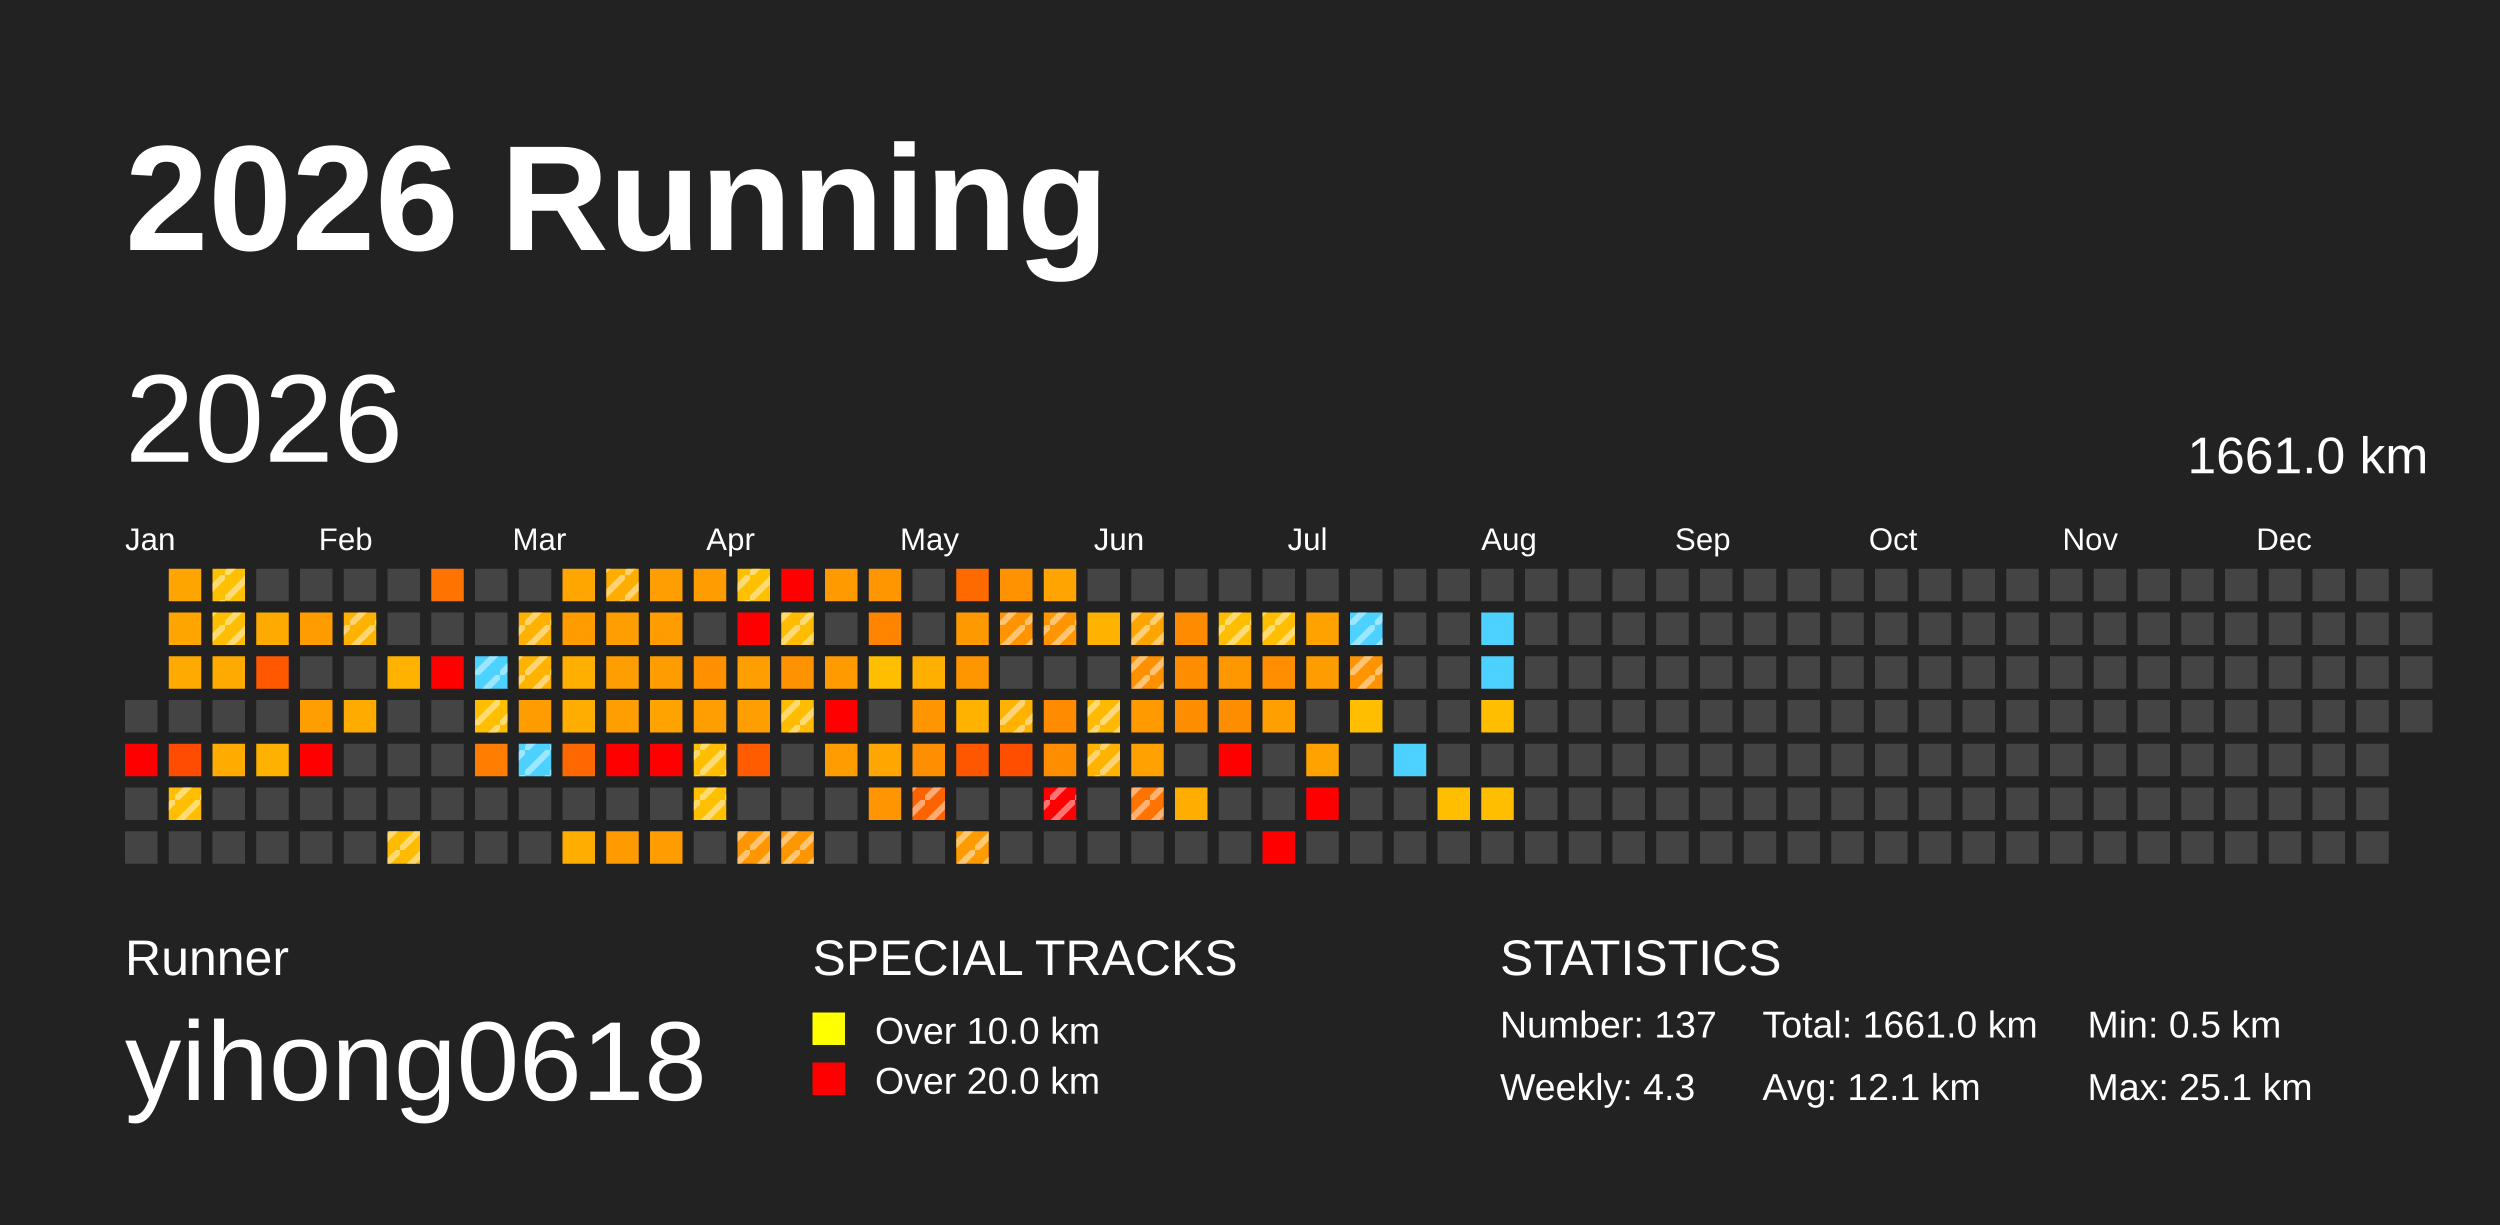
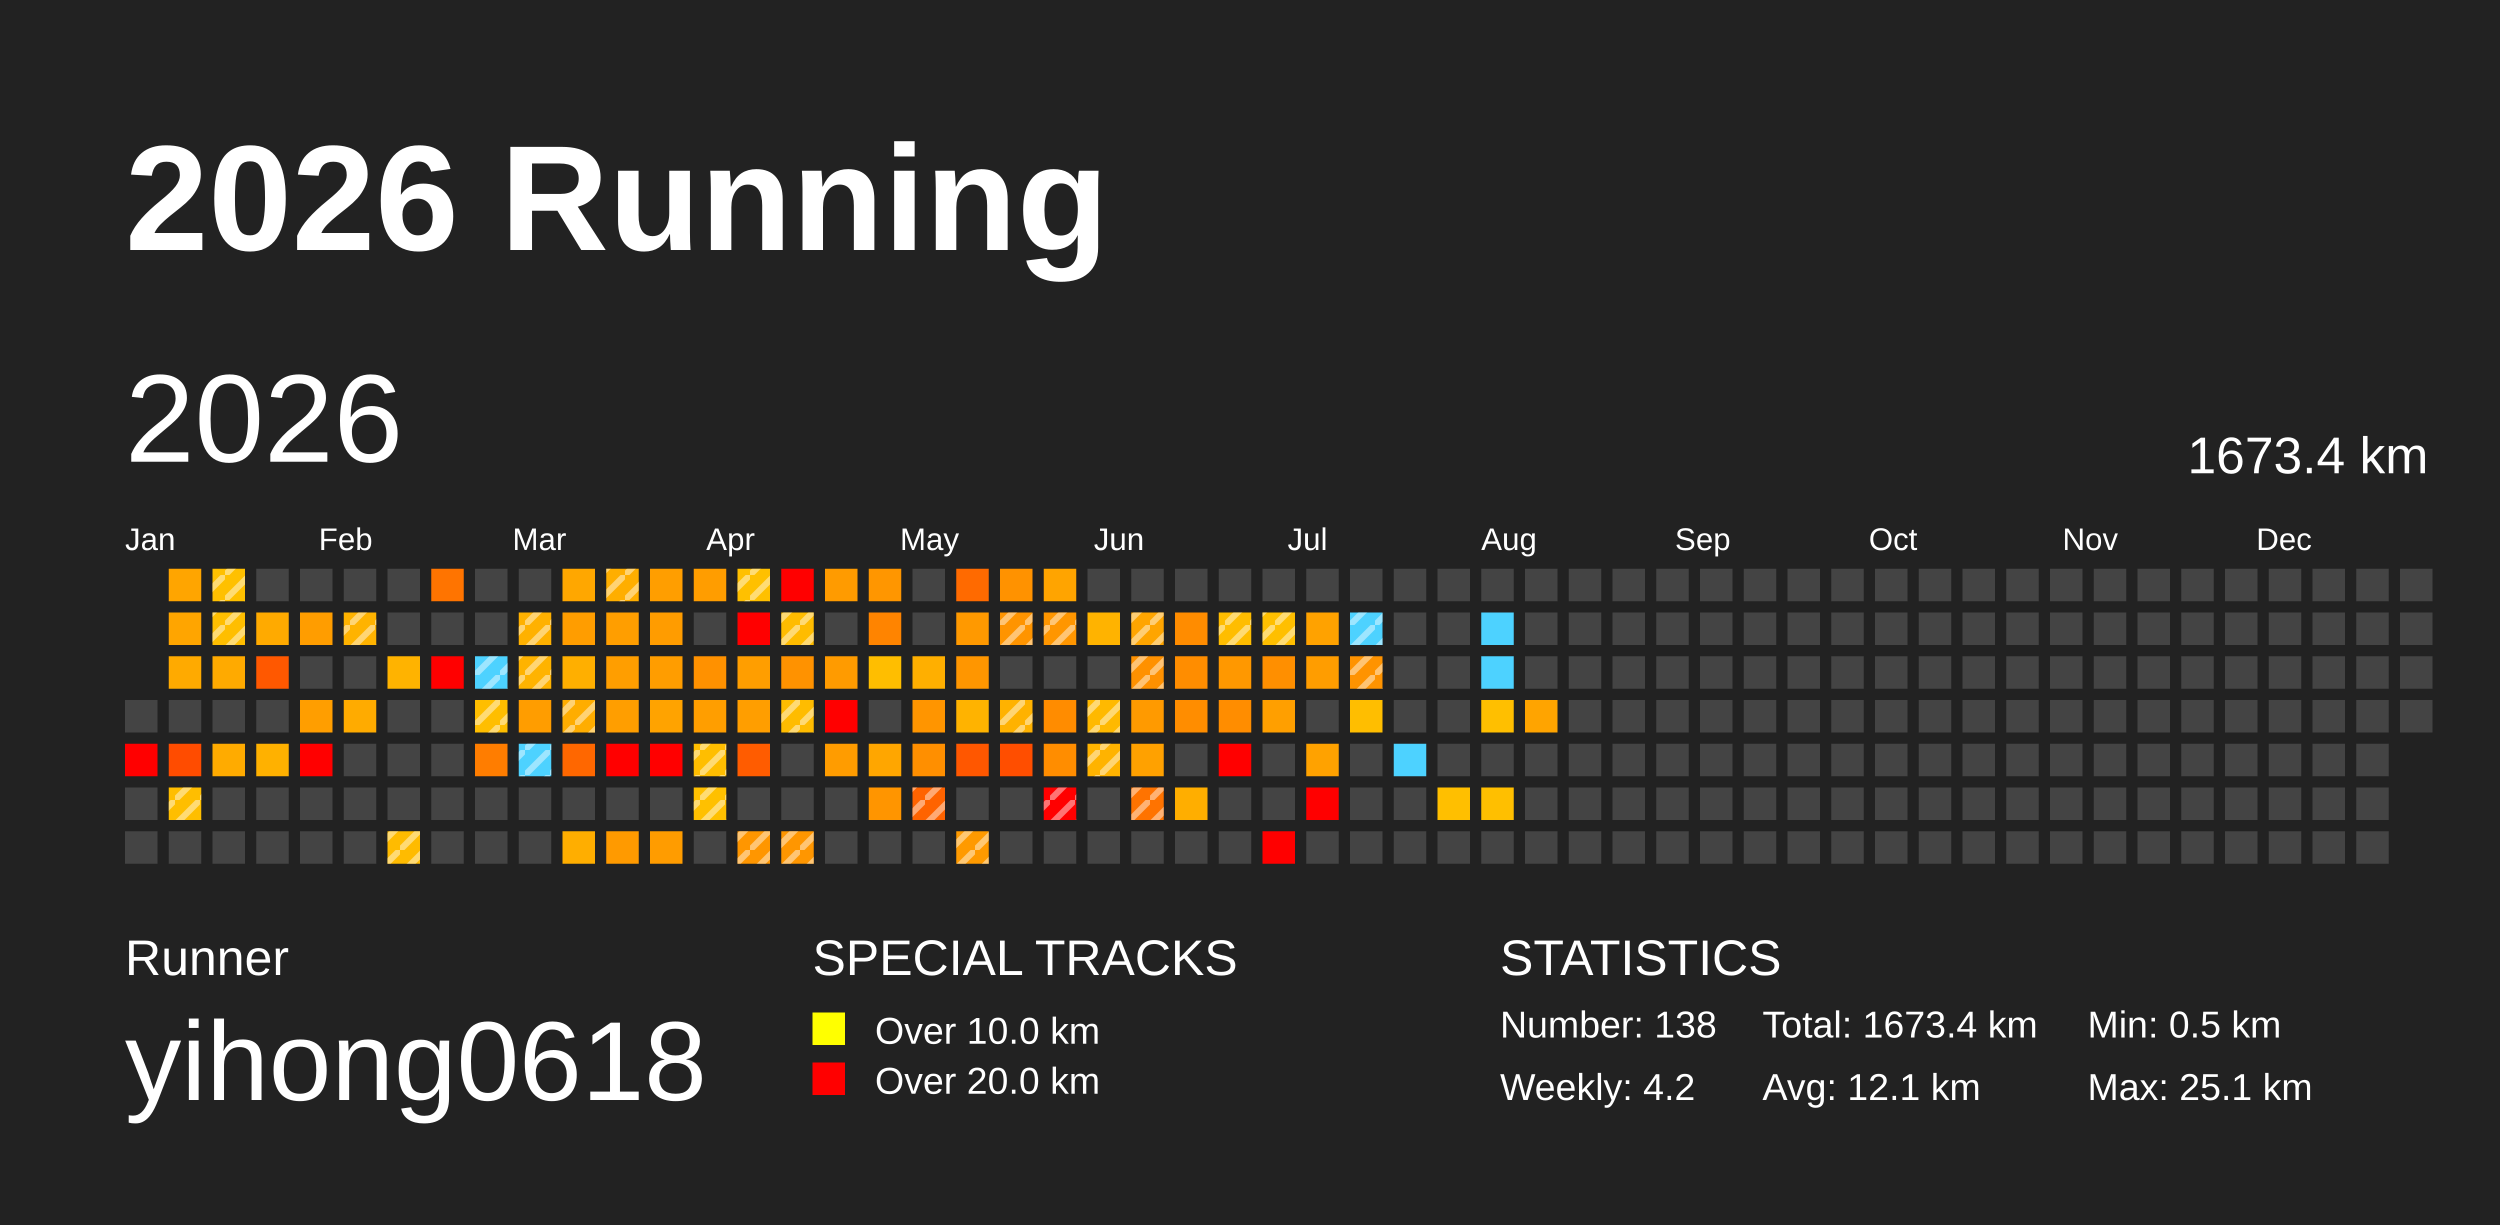
<svg xmlns="http://www.w3.org/2000/svg" baseProfile="full" height="98mm" version="1.1" viewBox="0,0,200,98" width="200mm">
  <defs>
    <pattern height="2" id="indoor-stripe" patternUnits="userSpaceOnUse" width="2">
      <line stroke="white" stroke-opacity="0.45" stroke-width="0.5" x1="0" x2="2" y1="2" y2="0" />
    </pattern>
  </defs>
  <rect fill="#222222" height="98" width="200" x="0" y="0" />
  <text fill="#FFFFFF" style="font-size:12px; font-family:Arial; font-weight:bold;" x="10" y="20">2026 Running</text>
  <text fill="#FFFFFF" style="font-size:4px; font-family:Arial" x="10" y="78">Runner</text>
  <text fill="#FFFFFF" style="font-size:9px; font-family:Arial" x="10" y="88">yihong0618</text>
  <text fill="#FFFFFF" style="font-size:4px; font-family:Arial" x="65" y="78">SPECIAL TRACKS</text>
  <rect fill="yellow" height="2.6" width="2.6" x="65" y="81" />
  <text fill="#FFFFFF" style="font-size:3px; font-family:Arial" x="70" y="83.5">Over 10.0 km</text>
  <rect fill="red" height="2.6" width="2.6" x="65" y="85" />
  <text fill="#FFFFFF" style="font-size:3px; font-family:Arial" x="70" y="87.5">Over 20.0 km</text>
  <text fill="#FFFFFF" style="font-size:4px; font-family:Arial" x="120" y="78">STATISTICS</text>
-   <text fill="#FFFFFF" style="font-size:3px; font-family:Arial" x="120" y="83">Number: 137</text>
-   <text fill="#FFFFFF" style="font-size:3px; font-family:Arial" x="120" y="88">Weekly: 4.3</text>
-   <text fill="#FFFFFF" style="font-size:3px; font-family:Arial" x="141" y="83">Total: 1661.0 km</text>
+   <text fill="#FFFFFF" style="font-size:3px; font-family:Arial" x="120" y="83">Number: 138</text>
+   <text fill="#FFFFFF" style="font-size:3px; font-family:Arial" x="120" y="88">Weekly: 4.2</text>
+   <text fill="#FFFFFF" style="font-size:3px; font-family:Arial" x="141" y="83">Total: 1673.4 km</text>
  <text fill="#FFFFFF" style="font-size:3px; font-family:Arial" x="141" y="88">Avg: 12.1 km</text>
  <text fill="#FFFFFF" style="font-size:3px; font-family:Arial" x="167" y="83">Min: 0.5 km</text>
  <text fill="#FFFFFF" style="font-size:3px; font-family:Arial" x="167" y="88">Max: 25.1 km</text>
  <text dominant-baseline="hanging" fill="#FFFFFF" style="font-size:10.0px; font-family:Arial;" x="10" y="30">2026</text>
-   <text dominant-baseline="hanging" fill="#FFFFFF" style="font-size:4.125px; font-family:Arial;" x="175" y="35">1661.0 km</text>
+   <text dominant-baseline="hanging" fill="#FFFFFF" style="font-size:4.125px; font-family:Arial;" x="175" y="35">1673.4 km</text>
  <text fill="#FFFFFF" style="font-size:2.5px; font-family:Arial" x="10.0" y="44">Jan</text>
  <text fill="#FFFFFF" style="font-size:2.5px; font-family:Arial" x="25.5" y="44">Feb</text>
  <text fill="#FFFFFF" style="font-size:2.5px; font-family:Arial" x="41.0" y="44">Mar</text>
  <text fill="#FFFFFF" style="font-size:2.5px; font-family:Arial" x="56.5" y="44">Apr</text>
  <text fill="#FFFFFF" style="font-size:2.5px; font-family:Arial" x="72.0" y="44">May</text>
  <text fill="#FFFFFF" style="font-size:2.5px; font-family:Arial" x="87.5" y="44">Jun</text>
  <text fill="#FFFFFF" style="font-size:2.5px; font-family:Arial" x="103.0" y="44">Jul</text>
  <text fill="#FFFFFF" style="font-size:2.5px; font-family:Arial" x="118.5" y="44">Aug</text>
  <text fill="#FFFFFF" style="font-size:2.5px; font-family:Arial" x="134.0" y="44">Sep</text>
  <text fill="#FFFFFF" style="font-size:2.5px; font-family:Arial" x="149.5" y="44">Oct</text>
  <text fill="#FFFFFF" style="font-size:2.5px; font-family:Arial" x="165.0" y="44">Nov</text>
  <text fill="#FFFFFF" style="font-size:2.5px; font-family:Arial" x="180.5" y="44">Dec</text>
  <rect fill="#444444" height="2.6" width="2.6" x="10.0" y="56.0" />
  <rect fill="red" height="2.6" width="2.6" x="10.0" y="59.5" />
  <rect fill="#444444" height="2.6" width="2.6" x="10.0" y="63.0" />
  <rect fill="#444444" height="2.6" width="2.6" x="10.0" y="66.5" />
  <rect fill="#ffa500" height="2.6" width="2.6" x="13.5" y="45.5" />
  <rect fill="#ffa500" height="2.6" width="2.6" x="13.5" y="49.0" />
  <rect fill="#ffaa00" height="2.6" width="2.6" x="13.5" y="52.5" />
  <rect fill="#444444" height="2.6" width="2.6" x="13.5" y="56.0" />
  <rect fill="#ff4c00" height="2.6" width="2.6" x="13.5" y="59.5" />
  <rect fill="#ffbe00" height="2.6" width="2.6" x="13.5" y="63.0" />
  <rect fill="url(#indoor-stripe)" height="2.6" style="pointer-events: none;" width="2.6" x="13.5" y="63.0" />
  <rect fill="#444444" height="2.6" width="2.6" x="13.5" y="66.5" />
  <rect fill="#ffc000" height="2.6" width="2.6" x="17.0" y="45.5" />
  <rect fill="url(#indoor-stripe)" height="2.6" style="pointer-events: none;" width="2.6" x="17.0" y="45.5" />
  <rect fill="#ffbe00" height="2.6" width="2.6" x="17.0" y="49.0" />
  <rect fill="url(#indoor-stripe)" height="2.6" style="pointer-events: none;" width="2.6" x="17.0" y="49.0" />
  <rect fill="#ffaa00" height="2.6" width="2.6" x="17.0" y="52.5" />
  <rect fill="#444444" height="2.6" width="2.6" x="17.0" y="56.0" />
  <rect fill="#ffab00" height="2.6" width="2.6" x="17.0" y="59.5" />
  <rect fill="#444444" height="2.6" width="2.6" x="17.0" y="63.0" />
  <rect fill="#444444" height="2.6" width="2.6" x="17.0" y="66.5" />
  <rect fill="#444444" height="2.6" width="2.6" x="20.5" y="45.5" />
  <rect fill="#ffaa00" height="2.6" width="2.6" x="20.5" y="49.0" />
  <rect fill="#ff5800" height="2.6" width="2.6" x="20.5" y="52.5" />
  <rect fill="#444444" height="2.6" width="2.6" x="20.5" y="56.0" />
  <rect fill="#ffb100" height="2.6" width="2.6" x="20.5" y="59.5" />
  <rect fill="#444444" height="2.6" width="2.6" x="20.5" y="63.0" />
  <rect fill="#444444" height="2.6" width="2.6" x="20.5" y="66.5" />
  <rect fill="#444444" height="2.6" width="2.6" x="24.0" y="45.5" />
  <rect fill="#ff9d00" height="2.6" width="2.6" x="24.0" y="49.0" />
  <rect fill="#444444" height="2.6" width="2.6" x="24.0" y="52.5" />
  <rect fill="#ff9e00" height="2.6" width="2.6" x="24.0" y="56.0" />
  <rect fill="red" height="2.6" width="2.6" x="24.0" y="59.5" />
  <rect fill="#444444" height="2.6" width="2.6" x="24.0" y="63.0" />
  <rect fill="#444444" height="2.6" width="2.6" x="24.0" y="66.5" />
  <rect fill="#444444" height="2.6" width="2.6" x="27.5" y="45.5" />
  <rect fill="#ffb300" height="2.6" width="2.6" x="27.5" y="49.0" />
  <rect fill="url(#indoor-stripe)" height="2.6" style="pointer-events: none;" width="2.6" x="27.5" y="49.0" />
  <rect fill="#444444" height="2.6" width="2.6" x="27.5" y="52.5" />
  <rect fill="#ffab00" height="2.6" width="2.6" x="27.5" y="56.0" />
  <rect fill="#444444" height="2.6" width="2.6" x="27.5" y="59.5" />
  <rect fill="#444444" height="2.6" width="2.6" x="27.5" y="63.0" />
  <rect fill="#444444" height="2.6" width="2.6" x="27.5" y="66.5" />
  <rect fill="#444444" height="2.6" width="2.6" x="31.0" y="45.5" />
  <rect fill="#444444" height="2.6" width="2.6" x="31.0" y="49.0" />
  <rect fill="#ffb300" height="2.6" width="2.6" x="31.0" y="52.5" />
  <rect fill="#444444" height="2.6" width="2.6" x="31.0" y="56.0" />
  <rect fill="#444444" height="2.6" width="2.6" x="31.0" y="59.5" />
  <rect fill="#444444" height="2.6" width="2.6" x="31.0" y="63.0" />
  <rect fill="#ffbb00" height="2.6" width="2.6" x="31.0" y="66.5" />
  <rect fill="url(#indoor-stripe)" height="2.6" style="pointer-events: none;" width="2.6" x="31.0" y="66.5" />
  <rect fill="#ff7400" height="2.6" width="2.6" x="34.5" y="45.5" />
  <rect fill="#444444" height="2.6" width="2.6" x="34.5" y="49.0" />
  <rect fill="red" height="2.6" width="2.6" x="34.5" y="52.5" />
  <rect fill="#444444" height="2.6" width="2.6" x="34.5" y="56.0" />
  <rect fill="#444444" height="2.6" width="2.6" x="34.5" y="59.5" />
  <rect fill="#444444" height="2.6" width="2.6" x="34.5" y="63.0" />
  <rect fill="#444444" height="2.6" width="2.6" x="34.5" y="66.5" />
  <rect fill="#444444" height="2.6" width="2.6" x="38.0" y="45.5" />
  <rect fill="#444444" height="2.6" width="2.6" x="38.0" y="49.0" />
  <rect fill="#4dd2ff" height="2.6" width="2.6" x="38.0" y="52.5" />
  <rect fill="url(#indoor-stripe)" height="2.6" style="pointer-events: none;" width="2.6" x="38.0" y="52.5" />
  <rect fill="#ffbe00" height="2.6" width="2.6" x="38.0" y="56.0" />
  <rect fill="url(#indoor-stripe)" height="2.6" style="pointer-events: none;" width="2.6" x="38.0" y="56.0" />
  <rect fill="#ff7d00" height="2.6" width="2.6" x="38.0" y="59.5" />
  <rect fill="#444444" height="2.6" width="2.6" x="38.0" y="63.0" />
  <rect fill="#444444" height="2.6" width="2.6" x="38.0" y="66.5" />
  <rect fill="#444444" height="2.6" width="2.6" x="41.5" y="45.5" />
  <rect fill="#ffb100" height="2.6" width="2.6" x="41.5" y="49.0" />
  <rect fill="url(#indoor-stripe)" height="2.6" style="pointer-events: none;" width="2.6" x="41.5" y="49.0" />
  <rect fill="#ffb300" height="2.6" width="2.6" x="41.5" y="52.5" />
  <rect fill="url(#indoor-stripe)" height="2.6" style="pointer-events: none;" width="2.6" x="41.5" y="52.5" />
  <rect fill="#ff9d00" height="2.6" width="2.6" x="41.5" y="56.0" />
  <rect fill="#4dd2ff" height="2.6" width="2.6" x="41.5" y="59.5" />
  <rect fill="url(#indoor-stripe)" height="2.6" style="pointer-events: none;" width="2.6" x="41.5" y="59.5" />
  <rect fill="#444444" height="2.6" width="2.6" x="41.5" y="63.0" />
  <rect fill="#444444" height="2.6" width="2.6" x="41.5" y="66.5" />
  <rect fill="#ffa700" height="2.6" width="2.6" x="45.0" y="45.5" />
  <rect fill="#ff9d00" height="2.6" width="2.6" x="45.0" y="49.0" />
  <rect fill="#ffaf00" height="2.6" width="2.6" x="45.0" y="52.5" />
  <rect fill="#ffad00" height="2.6" width="2.6" x="45.0" y="56.0" />
+   <rect fill="url(#indoor-stripe)" height="2.6" style="pointer-events: none;" width="2.6" x="45.0" y="56.0" />
  <rect fill="#ff6700" height="2.6" width="2.6" x="45.0" y="59.5" />
  <rect fill="#444444" height="2.6" width="2.6" x="45.0" y="63.0" />
  <rect fill="#ffae00" height="2.6" width="2.6" x="45.0" y="66.5" />
  <rect fill="#ffae00" height="2.6" width="2.6" x="48.5" y="45.5" />
  <rect fill="url(#indoor-stripe)" height="2.6" style="pointer-events: none;" width="2.6" x="48.5" y="45.5" />
  <rect fill="#ff9e00" height="2.6" width="2.6" x="48.5" y="49.0" />
  <rect fill="#ff9e00" height="2.6" width="2.6" x="48.5" y="52.5" />
  <rect fill="#ff9e00" height="2.6" width="2.6" x="48.5" y="56.0" />
  <rect fill="red" height="2.6" width="2.6" x="48.5" y="59.5" />
  <rect fill="#444444" height="2.6" width="2.6" x="48.5" y="63.0" />
  <rect fill="#ff9a00" height="2.6" width="2.6" x="48.5" y="66.5" />
  <rect fill="#ff9e00" height="2.6" width="2.6" x="52.0" y="45.5" />
  <rect fill="#ff9c00" height="2.6" width="2.6" x="52.0" y="49.0" />
  <rect fill="#ff9d00" height="2.6" width="2.6" x="52.0" y="52.5" />
  <rect fill="#ffa300" height="2.6" width="2.6" x="52.0" y="56.0" />
  <rect fill="red" height="2.6" width="2.6" x="52.0" y="59.5" />
  <rect fill="#444444" height="2.6" width="2.6" x="52.0" y="63.0" />
  <rect fill="#ff9c00" height="2.6" width="2.6" x="52.0" y="66.5" />
  <rect fill="#ff9d00" height="2.6" width="2.6" x="55.5" y="45.5" />
  <rect fill="#444444" height="2.6" width="2.6" x="55.5" y="49.0" />
  <rect fill="#ff9100" height="2.6" width="2.6" x="55.5" y="52.5" />
  <rect fill="#ff9e00" height="2.6" width="2.6" x="55.5" y="56.0" />
  <rect fill="#ffbe00" height="2.6" width="2.6" x="55.5" y="59.5" />
  <rect fill="url(#indoor-stripe)" height="2.6" style="pointer-events: none;" width="2.6" x="55.5" y="59.5" />
  <rect fill="#ffc000" height="2.6" width="2.6" x="55.5" y="63.0" />
  <rect fill="url(#indoor-stripe)" height="2.6" style="pointer-events: none;" width="2.6" x="55.5" y="63.0" />
  <rect fill="#444444" height="2.6" width="2.6" x="55.5" y="66.5" />
  <rect fill="#ffc000" height="2.6" width="2.6" x="59.0" y="45.5" />
  <rect fill="url(#indoor-stripe)" height="2.6" style="pointer-events: none;" width="2.6" x="59.0" y="45.5" />
  <rect fill="red" height="2.6" width="2.6" x="59.0" y="49.0" />
  <rect fill="#ff9e00" height="2.6" width="2.6" x="59.0" y="52.5" />
  <rect fill="#ff9e00" height="2.6" width="2.6" x="59.0" y="56.0" />
  <rect fill="#ff5c00" height="2.6" width="2.6" x="59.0" y="59.5" />
  <rect fill="#444444" height="2.6" width="2.6" x="59.0" y="63.0" />
  <rect fill="#ff9600" height="2.6" width="2.6" x="59.0" y="66.5" />
  <rect fill="url(#indoor-stripe)" height="2.6" style="pointer-events: none;" width="2.6" x="59.0" y="66.5" />
  <rect fill="red" height="2.6" width="2.6" x="62.5" y="45.5" />
  <rect fill="#ffbc00" height="2.6" width="2.6" x="62.5" y="49.0" />
  <rect fill="url(#indoor-stripe)" height="2.6" style="pointer-events: none;" width="2.6" x="62.5" y="49.0" />
  <rect fill="#ff9200" height="2.6" width="2.6" x="62.5" y="52.5" />
  <rect fill="#ffbc00" height="2.6" width="2.6" x="62.5" y="56.0" />
  <rect fill="url(#indoor-stripe)" height="2.6" style="pointer-events: none;" width="2.6" x="62.5" y="56.0" />
  <rect fill="#444444" height="2.6" width="2.6" x="62.5" y="59.5" />
  <rect fill="#444444" height="2.6" width="2.6" x="62.5" y="63.0" />
  <rect fill="#ff9600" height="2.6" width="2.6" x="62.5" y="66.5" />
  <rect fill="url(#indoor-stripe)" height="2.6" style="pointer-events: none;" width="2.6" x="62.5" y="66.5" />
  <rect fill="#ff9b00" height="2.6" width="2.6" x="66.0" y="45.5" />
  <rect fill="#444444" height="2.6" width="2.6" x="66.0" y="49.0" />
  <rect fill="#ff9b00" height="2.6" width="2.6" x="66.0" y="52.5" />
  <rect fill="red" height="2.6" width="2.6" x="66.0" y="56.0" />
  <rect fill="#ff9c00" height="2.6" width="2.6" x="66.0" y="59.5" />
  <rect fill="#444444" height="2.6" width="2.6" x="66.0" y="63.0" />
  <rect fill="#444444" height="2.6" width="2.6" x="66.0" y="66.5" />
  <rect fill="#ff9600" height="2.6" width="2.6" x="69.5" y="45.5" />
  <rect fill="#ff8400" height="2.6" width="2.6" x="69.5" y="49.0" />
  <rect fill="#ffbe00" height="2.6" width="2.6" x="69.5" y="52.5" />
  <rect fill="#444444" height="2.6" width="2.6" x="69.5" y="56.0" />
  <rect fill="#ffa600" height="2.6" width="2.6" x="69.5" y="59.5" />
  <rect fill="#ff9500" height="2.6" width="2.6" x="69.5" y="63.0" />
  <rect fill="#444444" height="2.6" width="2.6" x="69.5" y="66.5" />
  <rect fill="#444444" height="2.6" width="2.6" x="73.0" y="45.5" />
  <rect fill="#444444" height="2.6" width="2.6" x="73.0" y="49.0" />
  <rect fill="#ffaf00" height="2.6" width="2.6" x="73.0" y="52.5" />
  <rect fill="#ff9500" height="2.6" width="2.6" x="73.0" y="56.0" />
  <rect fill="#ff8f00" height="2.6" width="2.6" x="73.0" y="59.5" />
  <rect fill="#ff6300" height="2.6" width="2.6" x="73.0" y="63.0" />
  <rect fill="url(#indoor-stripe)" height="2.6" style="pointer-events: none;" width="2.6" x="73.0" y="63.0" />
  <rect fill="#444444" height="2.6" width="2.6" x="73.0" y="66.5" />
  <rect fill="#ff6a00" height="2.6" width="2.6" x="76.5" y="45.5" />
  <rect fill="#ff9900" height="2.6" width="2.6" x="76.5" y="49.0" />
  <rect fill="#ff9600" height="2.6" width="2.6" x="76.5" y="52.5" />
  <rect fill="#ffb300" height="2.6" width="2.6" x="76.5" y="56.0" />
  <rect fill="#ff5700" height="2.6" width="2.6" x="76.5" y="59.5" />
  <rect fill="#444444" height="2.6" width="2.6" x="76.5" y="63.0" />
  <rect fill="#ff9a00" height="2.6" width="2.6" x="76.5" y="66.5" />
  <rect fill="url(#indoor-stripe)" height="2.6" style="pointer-events: none;" width="2.6" x="76.5" y="66.5" />
  <rect fill="#ff9200" height="2.6" width="2.6" x="80.0" y="45.5" />
  <rect fill="#ff9400" height="2.6" width="2.6" x="80.0" y="49.0" />
  <rect fill="url(#indoor-stripe)" height="2.6" style="pointer-events: none;" width="2.6" x="80.0" y="49.0" />
  <rect fill="#444444" height="2.6" width="2.6" x="80.0" y="52.5" />
  <rect fill="#ffb200" height="2.6" width="2.6" x="80.0" y="56.0" />
  <rect fill="url(#indoor-stripe)" height="2.6" style="pointer-events: none;" width="2.6" x="80.0" y="56.0" />
  <rect fill="#ff4e00" height="2.6" width="2.6" x="80.0" y="59.5" />
  <rect fill="#444444" height="2.6" width="2.6" x="80.0" y="63.0" />
  <rect fill="#444444" height="2.6" width="2.6" x="80.0" y="66.5" />
  <rect fill="#ffa400" height="2.6" width="2.6" x="83.5" y="45.5" />
  <rect fill="#ff9600" height="2.6" width="2.6" x="83.5" y="49.0" />
  <rect fill="url(#indoor-stripe)" height="2.6" style="pointer-events: none;" width="2.6" x="83.5" y="49.0" />
  <rect fill="#444444" height="2.6" width="2.6" x="83.5" y="52.5" />
  <rect fill="#ff8c00" height="2.6" width="2.6" x="83.5" y="56.0" />
  <rect fill="#ff8d00" height="2.6" width="2.6" x="83.5" y="59.5" />
  <rect fill="red" height="2.6" width="2.6" x="83.5" y="63.0" />
  <rect fill="url(#indoor-stripe)" height="2.6" style="pointer-events: none;" width="2.6" x="83.5" y="63.0" />
  <rect fill="#444444" height="2.6" width="2.6" x="83.5" y="66.5" />
  <rect fill="#444444" height="2.6" width="2.6" x="87.0" y="45.5" />
  <rect fill="#ffb300" height="2.6" width="2.6" x="87.0" y="49.0" />
  <rect fill="#444444" height="2.6" width="2.6" x="87.0" y="52.5" />
  <rect fill="#ffb900" height="2.6" width="2.6" x="87.0" y="56.0" />
  <rect fill="url(#indoor-stripe)" height="2.6" style="pointer-events: none;" width="2.6" x="87.0" y="56.0" />
  <rect fill="#ffb300" height="2.6" width="2.6" x="87.0" y="59.5" />
  <rect fill="url(#indoor-stripe)" height="2.6" style="pointer-events: none;" width="2.6" x="87.0" y="59.5" />
  <rect fill="#444444" height="2.6" width="2.6" x="87.0" y="63.0" />
  <rect fill="#444444" height="2.6" width="2.6" x="87.0" y="66.5" />
  <rect fill="#444444" height="2.6" width="2.6" x="90.5" y="45.5" />
  <rect fill="#ffa500" height="2.6" width="2.6" x="90.5" y="49.0" />
  <rect fill="url(#indoor-stripe)" height="2.6" style="pointer-events: none;" width="2.6" x="90.5" y="49.0" />
  <rect fill="#ff9100" height="2.6" width="2.6" x="90.5" y="52.5" />
  <rect fill="url(#indoor-stripe)" height="2.6" style="pointer-events: none;" width="2.6" x="90.5" y="52.5" />
  <rect fill="#ff9a00" height="2.6" width="2.6" x="90.5" y="56.0" />
  <rect fill="#ffa100" height="2.6" width="2.6" x="90.5" y="59.5" />
  <rect fill="#ff7300" height="2.6" width="2.6" x="90.5" y="63.0" />
  <rect fill="url(#indoor-stripe)" height="2.6" style="pointer-events: none;" width="2.6" x="90.5" y="63.0" />
  <rect fill="#444444" height="2.6" width="2.6" x="90.5" y="66.5" />
  <rect fill="#444444" height="2.6" width="2.6" x="94.0" y="45.5" />
  <rect fill="#ff8c00" height="2.6" width="2.6" x="94.0" y="49.0" />
  <rect fill="#ff8d00" height="2.6" width="2.6" x="94.0" y="52.5" />
  <rect fill="#ff8d00" height="2.6" width="2.6" x="94.0" y="56.0" />
  <rect fill="#444444" height="2.6" width="2.6" x="94.0" y="59.5" />
  <rect fill="#ffae00" height="2.6" width="2.6" x="94.0" y="63.0" />
  <rect fill="#444444" height="2.6" width="2.6" x="94.0" y="66.5" />
  <rect fill="#444444" height="2.6" width="2.6" x="97.5" y="45.5" />
  <rect fill="#ffbd00" height="2.6" width="2.6" x="97.5" y="49.0" />
  <rect fill="url(#indoor-stripe)" height="2.6" style="pointer-events: none;" width="2.6" x="97.5" y="49.0" />
  <rect fill="#ff9800" height="2.6" width="2.6" x="97.5" y="52.5" />
  <rect fill="#ff8d00" height="2.6" width="2.6" x="97.5" y="56.0" />
  <rect fill="red" height="2.6" width="2.6" x="97.5" y="59.5" />
  <rect fill="#444444" height="2.6" width="2.6" x="97.5" y="63.0" />
  <rect fill="#444444" height="2.6" width="2.6" x="97.5" y="66.5" />
  <rect fill="#444444" height="2.6" width="2.6" x="101.0" y="45.5" />
  <rect fill="#ffbf00" height="2.6" width="2.6" x="101.0" y="49.0" />
  <rect fill="url(#indoor-stripe)" height="2.6" style="pointer-events: none;" width="2.6" x="101.0" y="49.0" />
  <rect fill="#ff8f00" height="2.6" width="2.6" x="101.0" y="52.5" />
  <rect fill="#ff9f00" height="2.6" width="2.6" x="101.0" y="56.0" />
  <rect fill="#444444" height="2.6" width="2.6" x="101.0" y="59.5" />
  <rect fill="#444444" height="2.6" width="2.6" x="101.0" y="63.0" />
  <rect fill="red" height="2.6" width="2.6" x="101.0" y="66.5" />
  <rect fill="#444444" height="2.6" width="2.6" x="104.5" y="45.5" />
  <rect fill="#ffa200" height="2.6" width="2.6" x="104.5" y="49.0" />
  <rect fill="#ff9d00" height="2.6" width="2.6" x="104.5" y="52.5" />
  <rect fill="#444444" height="2.6" width="2.6" x="104.5" y="56.0" />
  <rect fill="#ffa200" height="2.6" width="2.6" x="104.5" y="59.5" />
  <rect fill="red" height="2.6" width="2.6" x="104.5" y="63.0" />
  <rect fill="#444444" height="2.6" width="2.6" x="104.5" y="66.5" />
  <rect fill="#444444" height="2.6" width="2.6" x="108.0" y="45.5" />
  <rect fill="#4dd2ff" height="2.6" width="2.6" x="108.0" y="49.0" />
  <rect fill="url(#indoor-stripe)" height="2.6" style="pointer-events: none;" width="2.6" x="108.0" y="49.0" />
  <rect fill="#ff9300" height="2.6" width="2.6" x="108.0" y="52.5" />
  <rect fill="url(#indoor-stripe)" height="2.6" style="pointer-events: none;" width="2.6" x="108.0" y="52.5" />
  <rect fill="#ffbe00" height="2.6" width="2.6" x="108.0" y="56.0" />
  <rect fill="#444444" height="2.6" width="2.6" x="108.0" y="59.5" />
  <rect fill="#444444" height="2.6" width="2.6" x="108.0" y="63.0" />
  <rect fill="#444444" height="2.6" width="2.6" x="108.0" y="66.5" />
  <rect fill="#444444" height="2.6" width="2.6" x="111.5" y="45.5" />
  <rect fill="#444444" height="2.6" width="2.6" x="111.5" y="49.0" />
  <rect fill="#444444" height="2.6" width="2.6" x="111.5" y="52.5" />
  <rect fill="#444444" height="2.6" width="2.6" x="111.5" y="56.0" />
  <rect fill="#4dd2ff" height="2.6" width="2.6" x="111.5" y="59.5" />
  <rect fill="#444444" height="2.6" width="2.6" x="111.5" y="63.0" />
  <rect fill="#444444" height="2.6" width="2.6" x="111.5" y="66.5" />
  <rect fill="#444444" height="2.6" width="2.6" x="115.0" y="45.5" />
  <rect fill="#444444" height="2.6" width="2.6" x="115.0" y="49.0" />
  <rect fill="#444444" height="2.6" width="2.6" x="115.0" y="52.5" />
  <rect fill="#444444" height="2.6" width="2.6" x="115.0" y="56.0" />
  <rect fill="#444444" height="2.6" width="2.6" x="115.0" y="59.5" />
  <rect fill="#ffbf00" height="2.6" width="2.6" x="115.0" y="63.0" />
  <rect fill="#444444" height="2.6" width="2.6" x="115.0" y="66.5" />
  <rect fill="#444444" height="2.6" width="2.6" x="118.5" y="45.5" />
  <rect fill="#4dd2ff" height="2.6" width="2.6" x="118.5" y="49.0" />
  <rect fill="#4dd2ff" height="2.6" width="2.6" x="118.5" y="52.5" />
  <rect fill="#ffbf00" height="2.6" width="2.6" x="118.5" y="56.0" />
  <rect fill="#444444" height="2.6" width="2.6" x="118.5" y="59.5" />
  <rect fill="#ffbf00" height="2.6" width="2.6" x="118.5" y="63.0" />
  <rect fill="#444444" height="2.6" width="2.6" x="118.5" y="66.5" />
  <rect fill="#444444" height="2.6" width="2.6" x="122.0" y="45.5" />
  <rect fill="#444444" height="2.6" width="2.6" x="122.0" y="49.0" />
  <rect fill="#444444" height="2.6" width="2.6" x="122.0" y="52.5" />
-   <rect fill="#444444" height="2.6" width="2.6" x="122.0" y="56.0" />
+   <rect fill="#ffa400" height="2.6" width="2.6" x="122.0" y="56.0" />
  <rect fill="#444444" height="2.6" width="2.6" x="122.0" y="59.5" />
  <rect fill="#444444" height="2.6" width="2.6" x="122.0" y="63.0" />
  <rect fill="#444444" height="2.6" width="2.6" x="122.0" y="66.5" />
  <rect fill="#444444" height="2.6" width="2.6" x="125.5" y="45.5" />
  <rect fill="#444444" height="2.6" width="2.6" x="125.5" y="49.0" />
  <rect fill="#444444" height="2.6" width="2.6" x="125.5" y="52.5" />
  <rect fill="#444444" height="2.6" width="2.6" x="125.5" y="56.0" />
  <rect fill="#444444" height="2.6" width="2.6" x="125.5" y="59.5" />
  <rect fill="#444444" height="2.6" width="2.6" x="125.5" y="63.0" />
  <rect fill="#444444" height="2.6" width="2.6" x="125.5" y="66.5" />
  <rect fill="#444444" height="2.6" width="2.6" x="129.0" y="45.5" />
  <rect fill="#444444" height="2.6" width="2.6" x="129.0" y="49.0" />
  <rect fill="#444444" height="2.6" width="2.6" x="129.0" y="52.5" />
  <rect fill="#444444" height="2.6" width="2.6" x="129.0" y="56.0" />
  <rect fill="#444444" height="2.6" width="2.6" x="129.0" y="59.5" />
  <rect fill="#444444" height="2.6" width="2.6" x="129.0" y="63.0" />
  <rect fill="#444444" height="2.6" width="2.6" x="129.0" y="66.5" />
  <rect fill="#444444" height="2.6" width="2.6" x="132.5" y="45.5" />
  <rect fill="#444444" height="2.6" width="2.6" x="132.5" y="49.0" />
  <rect fill="#444444" height="2.6" width="2.6" x="132.5" y="52.5" />
  <rect fill="#444444" height="2.6" width="2.6" x="132.5" y="56.0" />
  <rect fill="#444444" height="2.6" width="2.6" x="132.5" y="59.5" />
  <rect fill="#444444" height="2.6" width="2.6" x="132.5" y="63.0" />
  <rect fill="#444444" height="2.6" width="2.6" x="132.5" y="66.5" />
  <rect fill="#444444" height="2.6" width="2.6" x="136.0" y="45.5" />
  <rect fill="#444444" height="2.6" width="2.6" x="136.0" y="49.0" />
  <rect fill="#444444" height="2.6" width="2.6" x="136.0" y="52.5" />
  <rect fill="#444444" height="2.6" width="2.6" x="136.0" y="56.0" />
  <rect fill="#444444" height="2.6" width="2.6" x="136.0" y="59.5" />
  <rect fill="#444444" height="2.6" width="2.6" x="136.0" y="63.0" />
  <rect fill="#444444" height="2.6" width="2.6" x="136.0" y="66.5" />
  <rect fill="#444444" height="2.6" width="2.6" x="139.5" y="45.5" />
  <rect fill="#444444" height="2.6" width="2.6" x="139.5" y="49.0" />
  <rect fill="#444444" height="2.6" width="2.6" x="139.5" y="52.5" />
  <rect fill="#444444" height="2.6" width="2.6" x="139.5" y="56.0" />
  <rect fill="#444444" height="2.6" width="2.6" x="139.5" y="59.5" />
  <rect fill="#444444" height="2.6" width="2.6" x="139.5" y="63.0" />
  <rect fill="#444444" height="2.6" width="2.6" x="139.5" y="66.5" />
  <rect fill="#444444" height="2.6" width="2.6" x="143.0" y="45.5" />
  <rect fill="#444444" height="2.6" width="2.6" x="143.0" y="49.0" />
  <rect fill="#444444" height="2.6" width="2.6" x="143.0" y="52.5" />
  <rect fill="#444444" height="2.6" width="2.6" x="143.0" y="56.0" />
  <rect fill="#444444" height="2.6" width="2.6" x="143.0" y="59.5" />
  <rect fill="#444444" height="2.6" width="2.6" x="143.0" y="63.0" />
  <rect fill="#444444" height="2.6" width="2.6" x="143.0" y="66.5" />
  <rect fill="#444444" height="2.6" width="2.6" x="146.5" y="45.5" />
  <rect fill="#444444" height="2.6" width="2.6" x="146.5" y="49.0" />
  <rect fill="#444444" height="2.6" width="2.6" x="146.5" y="52.5" />
  <rect fill="#444444" height="2.6" width="2.6" x="146.5" y="56.0" />
  <rect fill="#444444" height="2.6" width="2.6" x="146.5" y="59.5" />
  <rect fill="#444444" height="2.6" width="2.6" x="146.5" y="63.0" />
  <rect fill="#444444" height="2.6" width="2.6" x="146.5" y="66.5" />
  <rect fill="#444444" height="2.6" width="2.6" x="150.0" y="45.5" />
  <rect fill="#444444" height="2.6" width="2.6" x="150.0" y="49.0" />
  <rect fill="#444444" height="2.6" width="2.6" x="150.0" y="52.5" />
  <rect fill="#444444" height="2.6" width="2.6" x="150.0" y="56.0" />
  <rect fill="#444444" height="2.6" width="2.6" x="150.0" y="59.5" />
  <rect fill="#444444" height="2.6" width="2.6" x="150.0" y="63.0" />
  <rect fill="#444444" height="2.6" width="2.6" x="150.0" y="66.5" />
  <rect fill="#444444" height="2.6" width="2.6" x="153.5" y="45.5" />
  <rect fill="#444444" height="2.6" width="2.6" x="153.5" y="49.0" />
  <rect fill="#444444" height="2.6" width="2.6" x="153.5" y="52.5" />
  <rect fill="#444444" height="2.6" width="2.6" x="153.5" y="56.0" />
  <rect fill="#444444" height="2.6" width="2.6" x="153.5" y="59.5" />
  <rect fill="#444444" height="2.6" width="2.6" x="153.5" y="63.0" />
  <rect fill="#444444" height="2.6" width="2.6" x="153.5" y="66.5" />
  <rect fill="#444444" height="2.6" width="2.6" x="157.0" y="45.5" />
  <rect fill="#444444" height="2.6" width="2.6" x="157.0" y="49.0" />
  <rect fill="#444444" height="2.6" width="2.6" x="157.0" y="52.5" />
  <rect fill="#444444" height="2.6" width="2.6" x="157.0" y="56.0" />
  <rect fill="#444444" height="2.6" width="2.6" x="157.0" y="59.5" />
  <rect fill="#444444" height="2.6" width="2.6" x="157.0" y="63.0" />
  <rect fill="#444444" height="2.6" width="2.6" x="157.0" y="66.5" />
  <rect fill="#444444" height="2.6" width="2.6" x="160.5" y="45.5" />
  <rect fill="#444444" height="2.6" width="2.6" x="160.5" y="49.0" />
  <rect fill="#444444" height="2.6" width="2.6" x="160.5" y="52.5" />
  <rect fill="#444444" height="2.6" width="2.6" x="160.5" y="56.0" />
  <rect fill="#444444" height="2.6" width="2.6" x="160.5" y="59.5" />
  <rect fill="#444444" height="2.6" width="2.6" x="160.5" y="63.0" />
  <rect fill="#444444" height="2.6" width="2.6" x="160.5" y="66.5" />
  <rect fill="#444444" height="2.6" width="2.6" x="164.0" y="45.5" />
  <rect fill="#444444" height="2.6" width="2.6" x="164.0" y="49.0" />
  <rect fill="#444444" height="2.6" width="2.6" x="164.0" y="52.5" />
  <rect fill="#444444" height="2.6" width="2.6" x="164.0" y="56.0" />
  <rect fill="#444444" height="2.6" width="2.6" x="164.0" y="59.5" />
  <rect fill="#444444" height="2.6" width="2.6" x="164.0" y="63.0" />
  <rect fill="#444444" height="2.6" width="2.6" x="164.0" y="66.5" />
  <rect fill="#444444" height="2.6" width="2.6" x="167.5" y="45.5" />
  <rect fill="#444444" height="2.6" width="2.6" x="167.5" y="49.0" />
  <rect fill="#444444" height="2.6" width="2.6" x="167.5" y="52.5" />
  <rect fill="#444444" height="2.6" width="2.6" x="167.5" y="56.0" />
  <rect fill="#444444" height="2.6" width="2.6" x="167.5" y="59.5" />
  <rect fill="#444444" height="2.6" width="2.6" x="167.5" y="63.0" />
  <rect fill="#444444" height="2.6" width="2.6" x="167.5" y="66.5" />
  <rect fill="#444444" height="2.6" width="2.6" x="171.0" y="45.5" />
  <rect fill="#444444" height="2.6" width="2.6" x="171.0" y="49.0" />
  <rect fill="#444444" height="2.6" width="2.6" x="171.0" y="52.5" />
  <rect fill="#444444" height="2.6" width="2.6" x="171.0" y="56.0" />
  <rect fill="#444444" height="2.6" width="2.6" x="171.0" y="59.5" />
  <rect fill="#444444" height="2.6" width="2.6" x="171.0" y="63.0" />
  <rect fill="#444444" height="2.6" width="2.6" x="171.0" y="66.5" />
  <rect fill="#444444" height="2.6" width="2.6" x="174.5" y="45.5" />
  <rect fill="#444444" height="2.6" width="2.6" x="174.5" y="49.0" />
  <rect fill="#444444" height="2.6" width="2.6" x="174.5" y="52.5" />
  <rect fill="#444444" height="2.6" width="2.6" x="174.5" y="56.0" />
  <rect fill="#444444" height="2.6" width="2.6" x="174.5" y="59.5" />
  <rect fill="#444444" height="2.6" width="2.6" x="174.5" y="63.0" />
  <rect fill="#444444" height="2.6" width="2.6" x="174.5" y="66.5" />
  <rect fill="#444444" height="2.6" width="2.6" x="178.0" y="45.5" />
  <rect fill="#444444" height="2.6" width="2.6" x="178.0" y="49.0" />
  <rect fill="#444444" height="2.6" width="2.6" x="178.0" y="52.5" />
  <rect fill="#444444" height="2.6" width="2.6" x="178.0" y="56.0" />
  <rect fill="#444444" height="2.6" width="2.6" x="178.0" y="59.5" />
  <rect fill="#444444" height="2.6" width="2.6" x="178.0" y="63.0" />
  <rect fill="#444444" height="2.6" width="2.6" x="178.0" y="66.5" />
  <rect fill="#444444" height="2.6" width="2.6" x="181.5" y="45.5" />
  <rect fill="#444444" height="2.6" width="2.6" x="181.5" y="49.0" />
  <rect fill="#444444" height="2.6" width="2.6" x="181.5" y="52.5" />
  <rect fill="#444444" height="2.6" width="2.6" x="181.5" y="56.0" />
  <rect fill="#444444" height="2.6" width="2.6" x="181.5" y="59.5" />
  <rect fill="#444444" height="2.6" width="2.6" x="181.5" y="63.0" />
  <rect fill="#444444" height="2.6" width="2.6" x="181.5" y="66.5" />
  <rect fill="#444444" height="2.6" width="2.6" x="185.0" y="45.5" />
  <rect fill="#444444" height="2.6" width="2.6" x="185.0" y="49.0" />
  <rect fill="#444444" height="2.6" width="2.6" x="185.0" y="52.5" />
  <rect fill="#444444" height="2.6" width="2.6" x="185.0" y="56.0" />
  <rect fill="#444444" height="2.6" width="2.6" x="185.0" y="59.5" />
  <rect fill="#444444" height="2.6" width="2.6" x="185.0" y="63.0" />
  <rect fill="#444444" height="2.6" width="2.6" x="185.0" y="66.5" />
  <rect fill="#444444" height="2.6" width="2.6" x="188.5" y="45.5" />
  <rect fill="#444444" height="2.6" width="2.6" x="188.5" y="49.0" />
  <rect fill="#444444" height="2.6" width="2.6" x="188.5" y="52.5" />
  <rect fill="#444444" height="2.6" width="2.6" x="188.5" y="56.0" />
  <rect fill="#444444" height="2.6" width="2.6" x="188.5" y="59.5" />
  <rect fill="#444444" height="2.6" width="2.6" x="188.5" y="63.0" />
  <rect fill="#444444" height="2.6" width="2.6" x="188.5" y="66.5" />
  <rect fill="#444444" height="2.6" width="2.6" x="192.0" y="45.5" />
  <rect fill="#444444" height="2.6" width="2.6" x="192.0" y="49.0" />
  <rect fill="#444444" height="2.6" width="2.6" x="192.0" y="52.5" />
  <rect fill="#444444" height="2.6" width="2.6" x="192.0" y="56.0" />
</svg>
